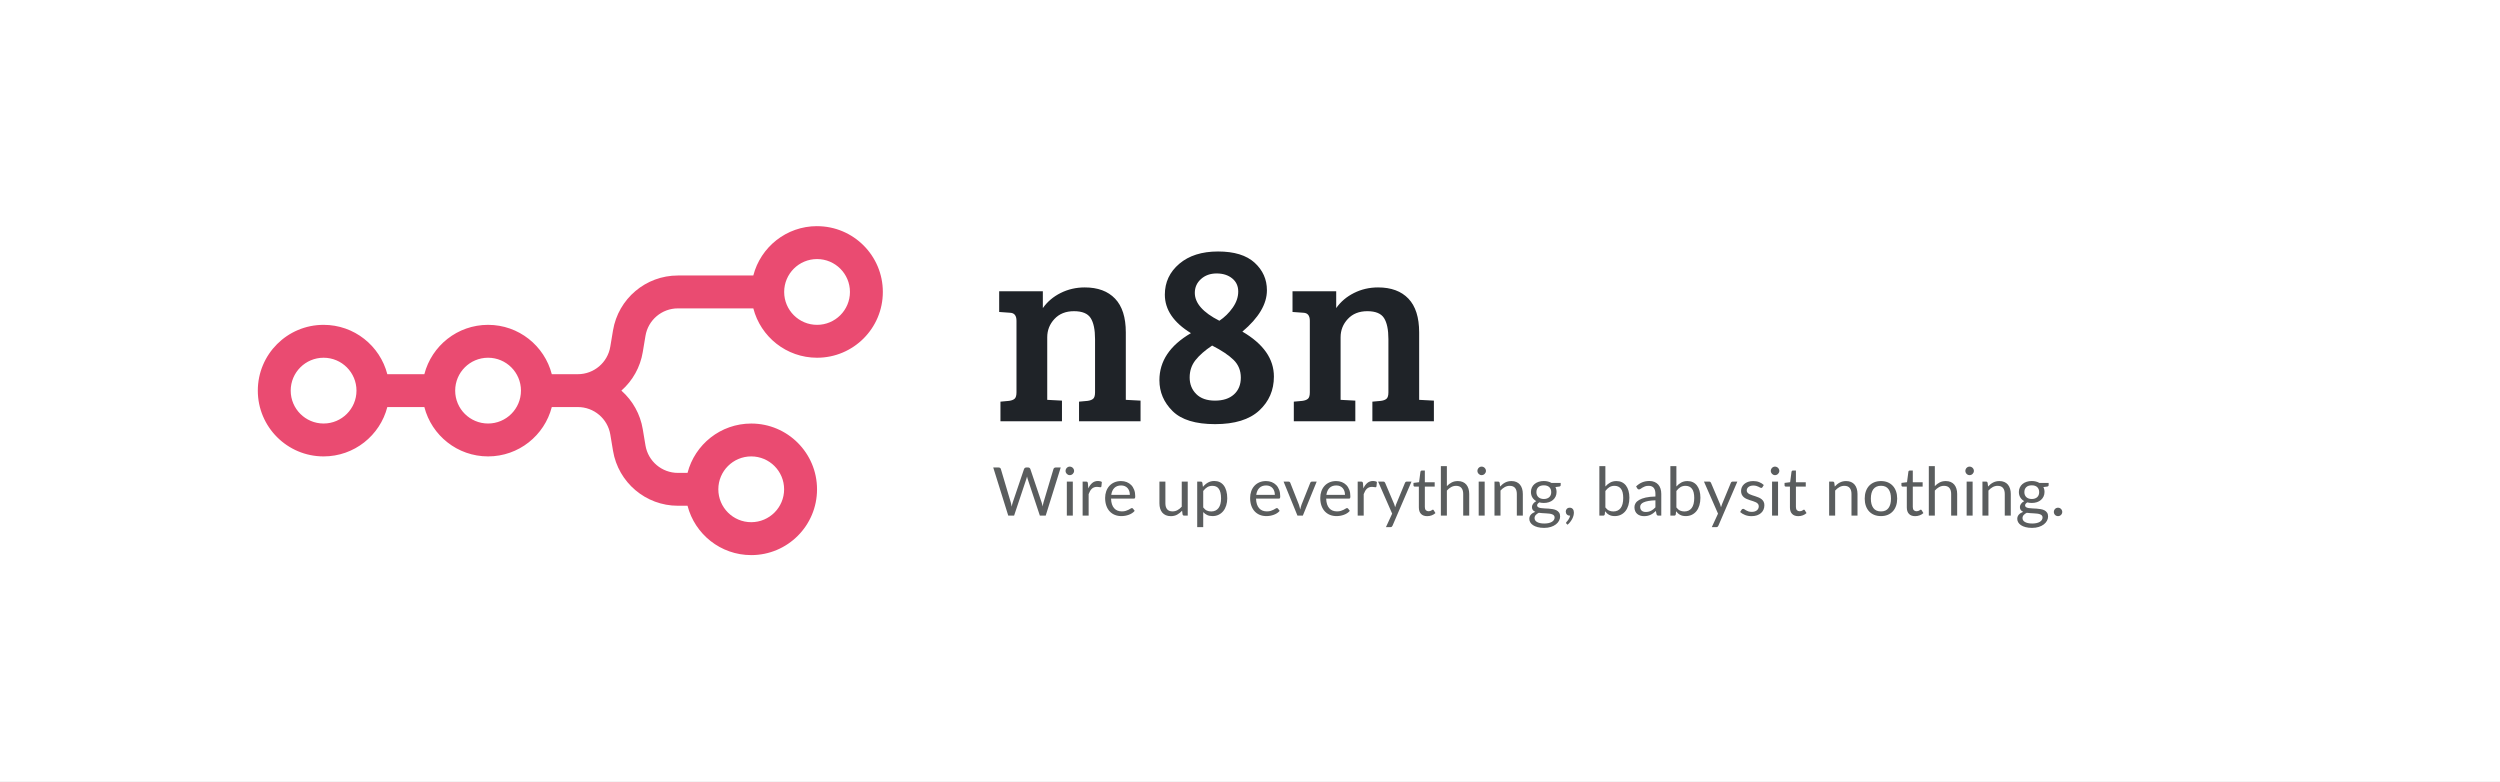
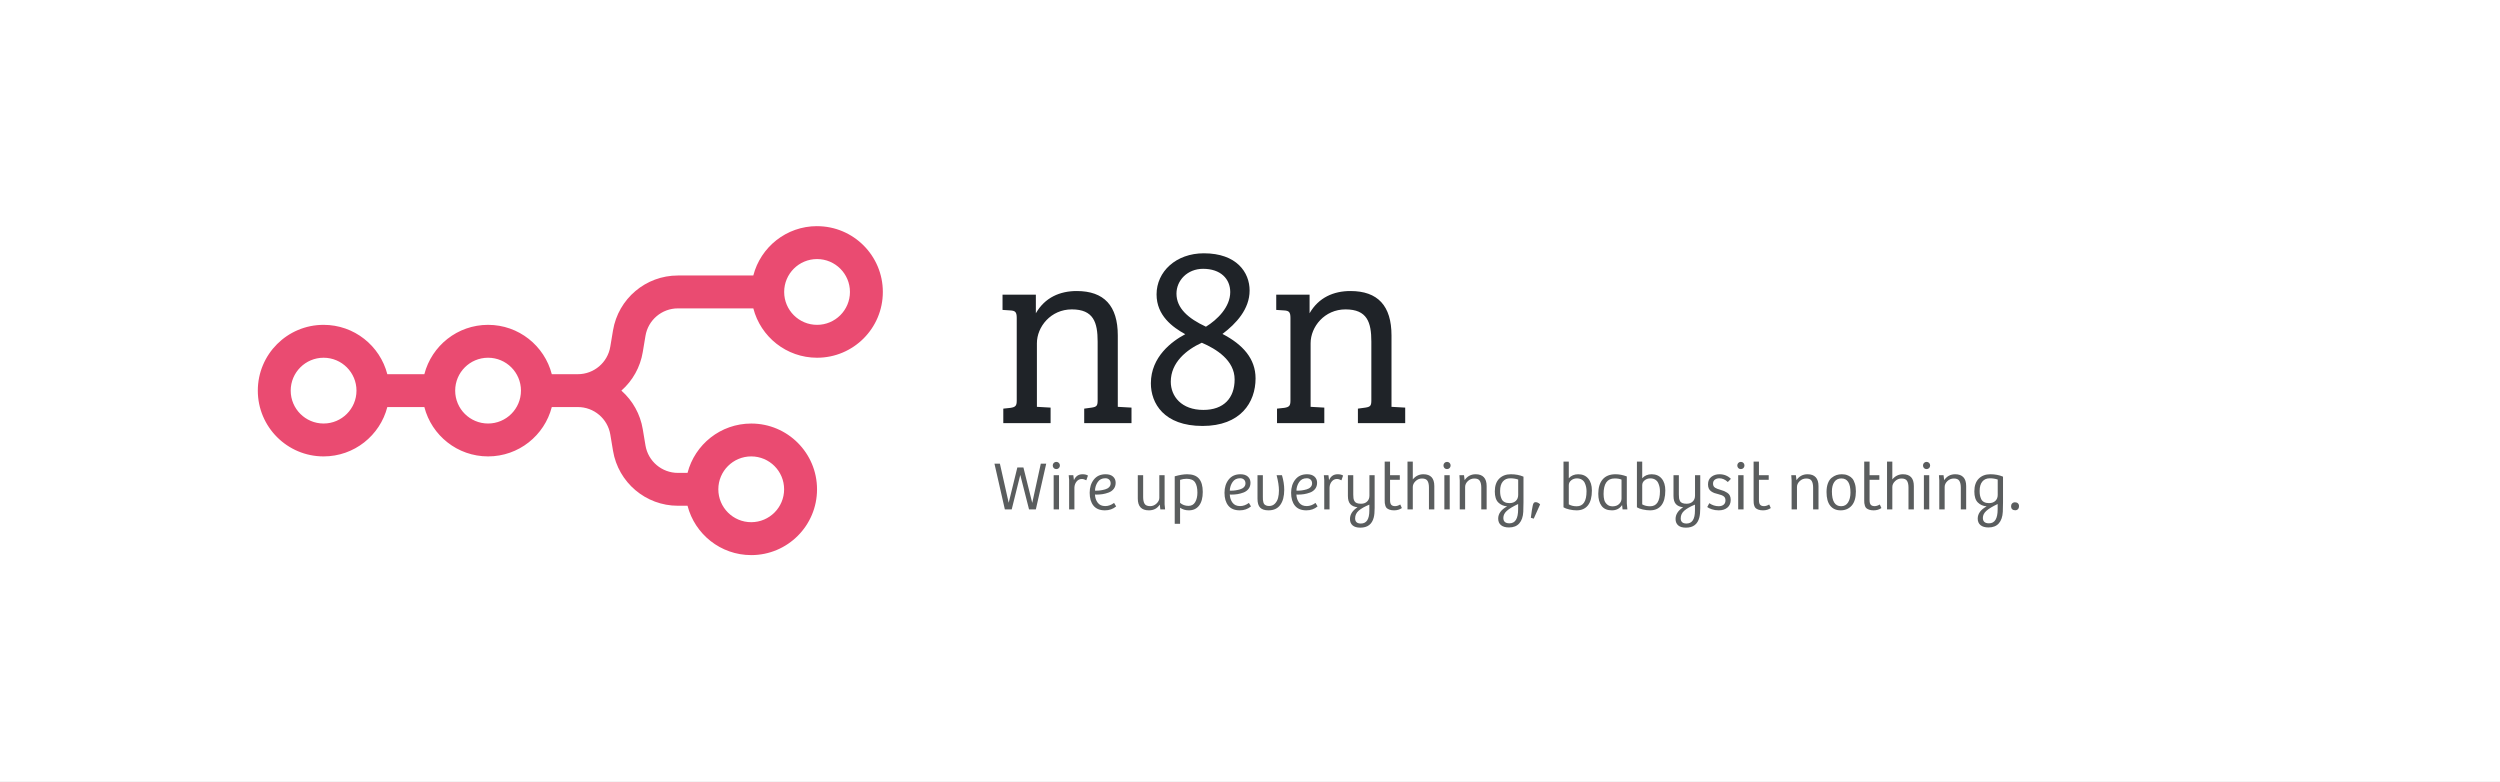
<svg xmlns="http://www.w3.org/2000/svg" viewBox="0 0 1600 500" width="1600" height="500" role="img" aria-label="n8n">
  <rect width="1600" height="500" fill="#ffffff" />
  <g transform="translate(165.00,50.00) scale(16.66667)">
    <path fill="#EA4B71" d="M21.474 5.684c-1.177 0-2.166.805-2.447 1.895h-2.896c-1.235 0-2.289.893-2.492 2.111l-.104.623a1.263 1.263 0 0 1-1.246 1.056H11.289c-.281-1.09-1.27-1.895-2.447-1.895s-2.166.805-2.447 1.895H4.973c-.281-1.09-1.27-1.895-2.447-1.895C1.131 9.474 0 10.605 0 12s1.131 2.526 2.526 2.526c1.177 0 2.166-.805 2.447-1.895h1.422c.28 1.09 1.27 1.895 2.447 1.895 1.177 0 2.166-.805 2.447-1.895h1.001a1.263 1.263 0 0 1 1.246 1.056l.104.623c.203 1.218 1.257 2.111 2.492 2.111h.369c.28 1.089 1.27 1.895 2.447 1.895 1.395 0 2.526-1.131 2.526-2.526s-1.131-2.526-2.526-2.526c-1.177 0-2.166.805-2.447 1.895h-.369a1.263 1.263 0 0 1-1.246-1.056l-.104-.623A2.52 2.52 0 0 0 13.961 12a2.52 2.52 0 0 0 .821-1.479l.104-.623a1.263 1.263 0 0 1 1.246-1.056h2.896c.281 1.09 1.27 1.895 2.447 1.895 1.395 0 2.526-1.131 2.526-2.526s-1.131-2.526-2.526-2.526m0 1.263a1.263 1.263 0 0 1 1.263 1.263 1.263 1.263 0 0 1-1.263 1.263 1.263 1.263 0 0 1-1.263-1.263 1.263 1.263 0 0 1 1.263-1.263M2.526 10.737A1.263 1.263 0 0 1 3.789 12a1.263 1.263 0 0 1-1.263 1.263A1.263 1.263 0 0 1 1.263 12a1.263 1.263 0 0 1 1.263-1.263m6.316 0A1.263 1.263 0 0 1 10.105 12a1.263 1.263 0 0 1-1.263 1.263A1.263 1.263 0 0 1 7.579 12a1.263 1.263 0 0 1 1.263-1.263m10.105 3.789a1.263 1.263 0 0 1 1.263 1.263 1.263 1.263 0 0 1-1.263 1.263 1.263 1.263 0 0 1-1.263-1.263 1.263 1.263 0 0 1 1.263-1.263" />
  </g>
-   <g transform="translate(635.00,269.63)">
-     <path d="M11.41-69.47L4.47-69.97L4.47-83.20L32.42-83.20L32.42-72.45Q36.72-78.57 43.83-82.13Q50.95-85.68 59.22-85.68Q71.79-85.68 78.65-78.49Q85.52-71.29 85.52-56.90L85.52-13.73L94.95-13.23L94.95 0L55.58 0L55.58-12.57L61.04-13.07Q63.52-13.40 64.68-14.47Q65.83-15.55 65.83-18.53L65.83-52.60Q65.83-61.70 63.02-66.08Q60.21-70.47 52.35-70.47Q44.50-70.47 39.86-65.50Q35.23-60.54 35.23-53.76L35.23-13.73L44.66-13.23L44.66 0L5.29 0L5.29-12.57L10.75-13.07Q13.23-13.40 14.39-14.47Q15.55-15.55 15.55-18.53L15.55-64.35Q15.55-69.31 11.41-69.47M107.02-26.30Q107.02-44.66 127.20-56.41Q110.50-66.66 110.50-81.05Q110.50-92.96 119.76-100.82Q129.02-108.68 144.57-108.68Q160.12-108.68 167.98-101.48Q175.83-94.29 175.83-83.86Q175.83-70.63 160.12-57.40Q180.30-45.65 180.30-28.62Q180.30-15.55 170.87-6.86Q161.44 1.82 142.67 1.82Q123.89 1.82 115.46-6.53Q107.02-14.89 107.02-26.30M142.59-13.23Q150.36-13.23 154.74-17.20Q159.13-21.17 159.13-27.95Q159.13-34.74 154.50-39.29Q149.86-43.83 140.77-48.47Q133.82-43.83 130.10-39.12Q126.38-34.41 126.38-28.04Q126.38-21.67 130.59-17.45Q134.81-13.23 142.59-13.23M157.47-83.04Q157.47-88.33 153.59-91.47Q149.70-94.62 143.66-94.62Q137.62-94.62 133.65-91.06Q129.68-87.50 129.68-82.21Q129.68-72.29 145.40-64.35Q150.36-67.65 153.92-72.70Q157.47-77.74 157.47-83.04M199.16-69.47L192.21-69.97L192.21-83.20L220.17-83.20L220.17-72.45Q224.47-78.57 231.58-82.13Q238.69-85.68 246.96-85.68Q259.53-85.68 266.40-78.49Q273.26-71.29 273.26-56.90L273.26-13.73L282.69-13.23L282.69 0L243.32 0L243.32-12.57L248.78-13.07Q251.26-13.40 252.42-14.47Q253.58-15.55 253.58-18.53L253.58-52.60Q253.58-61.70 250.77-66.08Q247.95-70.47 240.10-70.47Q232.24-70.47 227.61-65.50Q222.98-60.54 222.98-53.76L222.98-13.73L232.41-13.23L232.41 0L193.04 0L193.04-12.57L198.50-13.07Q200.98-13.40 202.14-14.47Q203.29-15.55 203.29-18.53L203.29-64.35Q203.29-69.31 199.16-69.47" fill="#1f2328" />
+   <g transform="translate(635.00,270.79)">
+     <path d="M27.95-82.21L6.62-82.21L6.62-72.45L11.58-72.12C14.72-71.95 15.71-71.13 15.71-67.32L15.71-14.39C15.71-11.08 14.89-10.26 11.74-9.76L7.11-9.26L7.11 0L37.38 0L37.38-9.92L28.62-10.42L28.62-51.11C28.62-61.70 37.55-72.78 50.95-72.78C64.84-72.78 67.49-64.51 67.49-52.11L67.49-14.56C67.49-11.08 66.83-10.42 63.68-9.92L58.89-9.26L58.89 0L89.16 0L89.16-9.92L80.39-10.42L80.39-56.08C80.39-75.10 71.62-84.53 54.09-84.53C43.34-84.53 33.74-80.39 27.95-70.30M101.56-25.47C101.56-12.74 109.83 1.82 134.65 1.82C158.96 1.82 168.56-13.23 168.56-28.62C168.56-41.19 160.45-50.29 147.38-57.07C156.15-63.68 164.75-72.95 164.75-84.86C164.75-96.44 156.48-108.68 135.47-108.68C117.61-108.68 105.20-96.93 105.20-82.38C105.20-68.81 115.46-61.37 123.56-56.90C115.13-52.44 101.56-42.51 101.56-25.47M155.16-27.95C155.16-16.05 148.21-8.44 135.14-8.44C121.08-8.44 114.30-17.20 114.30-26.47C114.30-38.87 124.39-46.98 134.15-51.44C143.41-47.47 155.16-40.20 155.16-27.95M134.98-98.75C146.23-98.75 152.35-92.30 152.35-83.86C152.35-74.27 144.08-66.17 136.80-61.70C125.38-66.99 117.94-73.61 117.94-82.87C117.94-91.31 124.89-98.75 134.98-98.75M203.13-82.21L181.79-82.21L181.79-72.45L186.75-72.12C189.89-71.95 190.89-71.13 190.89-67.32L190.89-14.39C190.89-11.08 190.06-10.26 186.92-9.76L182.29-9.26L182.29 0L212.56 0L212.56-9.92L203.79-10.42L203.79-51.11C203.79-61.70 212.72-72.78 226.12-72.78C240.02-72.78 242.66-64.51 242.66-52.11L242.66-14.56C242.66-11.08 242-10.42 238.86-9.92L234.06-9.26L234.06 0L264.33 0L264.33-9.92L255.56-10.42L255.56-56.08C255.56-75.10 246.80-84.53 229.26-84.53C218.51-84.53 208.92-80.39 203.13-70.30" fill="#1f2328" />
  </g>
-   <g transform="translate(635.00,330)">
-     <path d="M40.61-30.81L43.86-30.81L34.25 0L30.51 0L22.70-23.50Q22.60-23.84 22.50-24.23Q22.40-24.62 22.30-25.05Q22.19-24.62 22.08-24.23Q21.97-23.84 21.87-23.50L14.02 0L10.28 0L0.67-30.81L4.13-30.81Q4.69-30.81 5.06-30.53Q5.44-30.25 5.55-29.82L11.91-8.41Q12.06-7.83 12.20-7.16Q12.34-6.49 12.47-5.74Q12.62-6.49 12.78-7.17Q12.94-7.85 13.14-8.41L20.38-29.82Q20.51-30.19 20.89-30.50Q21.26-30.81 21.80-30.81L23.01-30.81Q23.56-30.81 23.91-30.53Q24.25-30.25 24.42-29.82L31.65-8.41Q31.84-7.85 32-7.20Q32.16-6.56 32.31-5.85Q32.42-6.56 32.55-7.20Q32.68-7.85 32.83-8.41L39.22-29.82Q39.32-30.21 39.70-30.51Q40.08-30.81 40.61-30.81M47.77-21.78L51.60-21.78L51.60 0L47.77 0L47.77-21.78M52.42-28.62Q52.42-28.06 52.19-27.57Q51.97-27.09 51.59-26.71Q51.21-26.34 50.71-26.12Q50.20-25.91 49.64-25.91Q49.08-25.91 48.60-26.12Q48.12-26.34 47.75-26.71Q47.39-27.09 47.17-27.57Q46.96-28.06 46.96-28.62Q46.96-29.18 47.17-29.68Q47.39-30.19 47.75-30.56Q48.12-30.94 48.60-31.15Q49.08-31.37 49.64-31.37Q50.20-31.37 50.71-31.15Q51.21-30.94 51.59-30.56Q51.97-30.19 52.19-29.68Q52.42-29.18 52.42-28.62M61.25-20.73L61.51-17.42Q62.54-19.65 64.05-20.91Q65.55-22.17 67.73-22.17Q68.41-22.17 69.05-22.02Q69.68-21.87 70.18-21.54L69.90-18.68Q69.77-18.15 69.25-18.15Q68.95-18.15 68.37-18.28Q67.79-18.40 67.06-18.40Q66.03-18.40 65.22-18.10Q64.41-17.80 63.78-17.21Q63.15-16.62 62.64-15.75Q62.14-14.88 61.73-13.76L61.73 0L57.88 0L57.88-21.78L60.07-21.78Q60.69-21.78 60.93-21.54Q61.17-21.31 61.25-20.73M76.20-13.27L88.11-13.27Q88.11-14.60 87.73-15.71Q87.35-16.81 86.63-17.62Q85.91-18.43 84.88-18.87Q83.85-19.31 82.54-19.31Q79.79-19.31 78.18-17.71Q76.58-16.10 76.20-13.27M90.13-4.45L91.20-3.05Q90.49-2.19 89.50-1.56Q88.52-0.92 87.39-0.52Q86.26-0.11 85.05 0.10Q83.85 0.30 82.67 0.30Q80.41 0.30 78.51-0.46Q76.60-1.23 75.22-2.70Q73.83-4.17 73.06-6.34Q72.28-8.51 72.28-11.33Q72.28-13.61 72.98-15.59Q73.68-17.57 74.99-19.02Q76.30-20.47 78.20-21.30Q80.09-22.12 82.45-22.12Q84.41-22.12 86.08-21.47Q87.74-20.81 88.96-19.58Q90.17-18.34 90.86-16.52Q91.55-14.71 91.55-12.38Q91.55-11.48 91.35-11.18Q91.16-10.88 90.62-10.88L76.07-10.88Q76.13-8.82 76.64-7.29Q77.14-5.76 78.05-4.74Q78.95-3.72 80.20-3.21Q81.44-2.71 82.99-2.71Q84.43-2.71 85.47-3.04Q86.52-3.38 87.27-3.76Q88.02-4.15 88.53-4.48Q89.03-4.82 89.40-4.82Q89.87-4.82 90.13-4.45M121.32-21.78L125.15-21.78L125.15 0L122.87 0Q122.06 0 121.84-0.80L121.54-3.14Q120.12-1.57 118.36-0.61Q116.59 0.34 114.32 0.34Q112.53 0.34 111.17-0.25Q109.80-0.84 108.88-1.91Q107.95-2.99 107.49-4.52Q107.03-6.04 107.03-7.89L107.03-21.78L110.85-21.78L110.85-7.89Q110.85-5.42 111.98-4.06Q113.11-2.71 115.43-2.71Q117.13-2.71 118.60-3.52Q120.08-4.32 121.32-5.74L121.32-21.78M135.06-15.78L135.06-5.25Q136.12-3.83 137.36-3.25Q138.61-2.67 140.16-2.67Q143.21-2.67 144.85-4.84Q146.48-7.01 146.48-11.03Q146.48-13.16 146.10-14.68Q145.73-16.21 145.02-17.19Q144.31-18.17 143.28-18.62Q142.24-19.07 140.93-19.07Q139.06-19.07 137.65-18.21Q136.25-17.35 135.06-15.78M134.53-20.98L134.87-18.40Q136.25-20.10 138.05-21.13Q139.86-22.17 142.18-22.17Q144.07-22.17 145.60-21.45Q147.12-20.73 148.20-19.32Q149.27-17.91 149.86-15.82Q150.44-13.74 150.44-11.03Q150.44-8.62 149.79-6.55Q149.15-4.47 147.93-2.96Q146.72-1.44 144.96-0.57Q143.21 0.30 141.02 0.30Q139.02 0.30 137.59-0.38Q136.16-1.05 135.06-2.26L135.06 7.37L131.21 7.37L131.21-21.78L133.52-21.78Q134.33-21.78 134.53-20.98M168.99-13.27L180.90-13.27Q180.90-14.60 180.52-15.71Q180.15-16.81 179.43-17.62Q178.71-18.43 177.68-18.87Q176.64-19.31 175.33-19.31Q172.58-19.31 170.98-17.71Q169.38-16.10 168.99-13.27M182.92-4.45L184-3.05Q183.29-2.19 182.30-1.56Q181.31-0.92 180.18-0.52Q179.05-0.11 177.85 0.10Q176.64 0.30 175.46 0.30Q173.20 0.30 171.30-0.46Q169.40-1.23 168.01-2.70Q166.63-4.17 165.85-6.34Q165.08-8.51 165.08-11.33Q165.08-13.61 165.78-15.59Q166.47-17.57 167.79-19.02Q169.10-20.47 170.99-21.30Q172.88-22.12 175.25-22.12Q177.20-22.12 178.87-21.47Q180.54-20.81 181.75-19.58Q182.97-18.34 183.65-16.52Q184.34-14.71 184.34-12.38Q184.34-11.48 184.15-11.18Q183.95-10.88 183.42-10.88L168.86-10.88Q168.93-8.82 169.43-7.29Q169.94-5.76 170.84-4.74Q171.74-3.72 172.99-3.21Q174.24-2.71 175.78-2.71Q177.22-2.71 178.27-3.04Q179.31-3.38 180.06-3.76Q180.82-4.15 181.32-4.48Q181.83-4.82 182.19-4.82Q182.66-4.82 182.92-4.45M204.70-21.78L207.69-21.78L198.81 0L195.37 0L186.49-21.78L189.61-21.78Q190.08-21.78 190.38-21.54Q190.68-21.31 190.79-20.98L196.32-6.97Q196.57-6.17 196.77-5.42Q196.96-4.67 197.13-3.91Q197.31-4.67 197.50-5.42Q197.69-6.17 197.97-6.97L203.56-20.98Q203.69-21.33 203.99-21.55Q204.29-21.78 204.70-21.78M213.88-13.27L225.79-13.27Q225.79-14.60 225.42-15.71Q225.04-16.81 224.32-17.62Q223.60-18.43 222.57-18.87Q221.54-19.31 220.22-19.31Q217.47-19.31 215.87-17.71Q214.27-16.10 213.88-13.27M227.81-4.45L228.89-3.05Q228.18-2.19 227.19-1.56Q226.20-0.92 225.07-0.52Q223.94-0.11 222.74 0.10Q221.54 0.30 220.35 0.30Q218.10 0.30 216.19-0.46Q214.29-1.23 212.90-2.70Q211.52-4.17 210.74-6.34Q209.97-8.51 209.97-11.33Q209.97-13.61 210.67-15.59Q211.37-17.57 212.68-19.02Q213.99-20.47 215.88-21.30Q217.77-22.12 220.14-22.12Q222.10-22.12 223.76-21.47Q225.43-20.81 226.64-19.58Q227.86-18.34 228.55-16.52Q229.23-14.71 229.23-12.38Q229.23-11.48 229.04-11.18Q228.85-10.88 228.31-10.88L213.75-10.88Q213.82-8.82 214.32-7.29Q214.83-5.76 215.73-4.74Q216.63-3.72 217.88-3.21Q219.13-2.71 220.68-2.71Q222.12-2.71 223.16-3.04Q224.20-3.38 224.95-3.76Q225.71-4.15 226.21-4.48Q226.72-4.82 227.08-4.82Q227.56-4.82 227.81-4.45M237.30-20.73L237.55-17.42Q238.59-19.65 240.09-20.91Q241.60-22.17 243.77-22.17Q244.46-22.17 245.09-22.02Q245.72-21.87 246.22-21.54L245.94-18.68Q245.81-18.15 245.29-18.15Q244.99-18.15 244.41-18.28Q243.83-18.40 243.10-18.40Q242.07-18.40 241.26-18.10Q240.46-17.80 239.82-17.21Q239.19-16.62 238.68-15.75Q238.18-14.88 237.77-13.76L237.77 0L233.92 0L233.92-21.78L236.11-21.78Q236.74-21.78 236.97-21.54Q237.21-21.31 237.30-20.73M265.33-21.78L268.36-21.78L256.22 6.43Q256.02 6.86 255.73 7.12Q255.44 7.37 254.84 7.37L252 7.37L255.98-1.27L246.99-21.78L250.30-21.78Q250.80-21.78 251.09-21.53Q251.38-21.29 251.49-20.98L257.31-7.27Q257.66-6.36 257.89-5.37Q258.19-6.39 258.54-7.29L264.19-20.98Q264.32-21.33 264.63-21.55Q264.94-21.78 265.33-21.78M278.43 0.34Q275.85 0.34 274.46-1.10Q273.07-2.54 273.07-5.25L273.07-18.58L270.45-18.58Q270.10-18.58 269.87-18.78Q269.63-18.98 269.63-19.41L269.63-20.94L273.20-21.39L274.08-28.12Q274.15-28.44 274.37-28.65Q274.60-28.85 274.96-28.85L276.90-28.85L276.90-21.35L283.20-21.35L283.20-18.58L276.90-18.58L276.90-5.50Q276.90-4.13 277.57-3.46Q278.23-2.80 279.29-2.80Q279.89-2.80 280.33-2.96Q280.77-3.12 281.09-3.31Q281.41-3.50 281.64-3.67Q281.87-3.83 282.04-3.83Q282.34-3.83 282.57-3.46L283.69-1.63Q282.70-0.71 281.31-0.18Q279.91 0.34 278.43 0.34M291-31.67L291-18.88Q292.40-20.36 294.10-21.24Q295.80-22.12 298.01-22.12Q299.80-22.12 301.16-21.53Q302.53-20.94 303.44-19.86Q304.35-18.77 304.83-17.24Q305.30-15.72 305.30-13.87L305.30 0L301.45 0L301.45-13.87Q301.45-16.34 300.32-17.71Q299.19-19.07 296.89-19.07Q295.20-19.07 293.72-18.25Q292.25-17.44 291-16.04L291 0L287.15 0L287.15-31.67L291-31.67M311.36-21.78L315.19-21.78L315.19 0L311.36 0L311.36-21.78M316.01-28.62Q316.01-28.06 315.78-27.57Q315.56-27.09 315.18-26.71Q314.80-26.34 314.30-26.12Q313.79-25.91 313.23-25.91Q312.67-25.91 312.19-26.12Q311.71-26.34 311.34-26.71Q310.98-27.09 310.76-27.57Q310.55-28.06 310.55-28.62Q310.55-29.18 310.76-29.68Q310.98-30.19 311.34-30.56Q311.71-30.94 312.19-31.15Q312.67-31.37 313.23-31.37Q313.79-31.37 314.30-31.15Q314.80-30.94 315.18-30.56Q315.56-30.19 315.78-29.68Q316.01-29.18 316.01-28.62M324.78-20.98L325.08-18.62Q325.79-19.41 326.59-20.06Q327.38-20.70 328.27-21.17Q329.17-21.63 330.16-21.88Q331.16-22.12 332.33-22.12Q334.11-22.12 335.48-21.53Q336.84-20.94 337.75-19.86Q338.67-18.77 339.14-17.24Q339.61-15.72 339.61-13.87L339.61 0L335.77 0L335.77-13.87Q335.77-16.34 334.64-17.71Q333.51-19.07 331.21-19.07Q329.51-19.07 328.04-18.25Q326.56-17.44 325.32-16.04L325.32 0L321.47 0L321.47-21.78L323.77-21.78Q324.59-21.78 324.78-20.98M353.05-10.64Q354.21-10.64 355.09-10.97Q355.98-11.29 356.58-11.87Q357.18-12.45 357.48-13.25Q357.78-14.06 357.78-15.03Q357.78-17.03 356.57-18.21Q355.35-19.39 353.05-19.39Q350.73-19.39 349.51-18.21Q348.30-17.03 348.30-15.03Q348.30-14.06 348.61-13.25Q348.92-12.45 349.53-11.87Q350.13-11.29 351.01-10.97Q351.89-10.64 353.05-10.64M359.95 1.18Q359.95 0.39 359.50-0.11Q359.05-0.60 358.29-0.88Q357.52-1.16 356.51-1.28Q355.50-1.40 354.37-1.46Q353.25-1.53 352.08-1.59Q350.92-1.66 349.85-1.81Q348.64-1.25 347.88-0.40Q347.12 0.45 347.12 1.59Q347.12 2.32 347.49 2.96Q347.87 3.59 348.64 4.05Q349.42 4.52 350.59 4.78Q351.76 5.05 353.35 5.05Q354.90 5.05 356.13 4.77Q357.35 4.49 358.20 3.98Q359.05 3.46 359.50 2.75Q359.95 2.04 359.95 1.18M357.93-20.92L363.84-20.92L363.84-19.50Q363.84-18.79 362.94-18.60L360.47-18.28Q361.20-16.86 361.20-15.14Q361.20-13.55 360.59-12.24Q359.97-10.94 358.90-10.02Q357.82-9.09 356.32-8.60Q354.81-8.11 353.05-8.11Q351.53-8.11 350.17-8.47Q349.48-8.04 349.12-7.56Q348.75-7.07 348.75-6.58Q348.75-5.81 349.39-5.41Q350.02-5.01 351.05-4.84Q352.08-4.67 353.41-4.62Q354.73-4.58 356.12-4.48Q357.50-4.39 358.82-4.15Q360.15-3.91 361.18-3.38Q362.21-2.84 362.84-1.89Q363.48-0.95 363.48 0.56Q363.48 1.96 362.78 3.27Q362.08 4.58 360.77 5.60Q359.46 6.62 357.56 7.23Q355.65 7.85 353.27 7.85Q350.88 7.85 349.10 7.37Q347.31 6.90 346.13 6.11Q344.95 5.31 344.35 4.27Q343.76 3.23 343.76 2.09Q343.76 0.47 344.77-0.64Q345.78-1.76 347.55-2.43Q346.58-2.86 346.01-3.58Q345.44-4.30 345.44-5.53Q345.44-6 345.61-6.50Q345.78-7.01 346.14-7.51Q346.49-8.02 347.01-8.47Q347.53-8.92 348.21-9.27Q346.60-10.17 345.70-11.66Q344.80-13.16 344.80-15.14Q344.80-16.73 345.41-18.03Q346.02-19.33 347.12-20.24Q348.21-21.16 349.73-21.65Q351.25-22.15 353.05-22.15Q354.47-22.15 355.70-21.83Q356.92-21.52 357.93-20.92M368.23 5.83L367.59 5.20Q367.41 5.05 367.35 4.92Q367.28 4.79 367.28 4.60Q367.28 4.45 367.38 4.30Q367.48 4.15 367.61 4.02Q367.82 3.78 368.16 3.40Q368.49 3.01 368.83 2.48Q369.18 1.96 369.47 1.32Q369.76 0.69 369.89-0.02Q369.82 0 369.75 0Q369.67 0 369.61 0Q368.49 0 367.79-0.74Q367.09-1.48 367.09-2.64Q367.09-3.66 367.79-4.36Q368.49-5.07 369.65-5.07Q370.29-5.07 370.79-4.84Q371.28-4.60 371.62-4.18Q371.95-3.76 372.12-3.21Q372.29-2.67 372.29-2.02Q372.29-1.05 372.03-0.01Q371.76 1.03 371.23 2.05Q370.70 3.07 369.95 4.04Q369.20 5.01 368.23 5.83M392.44-15.78L392.44-5.25Q393.49-3.83 394.75-3.25Q396.01-2.67 397.51-2.67Q400.59-2.67 402.22-4.84Q403.86-7.01 403.86-11.31Q403.86-15.31 402.40-17.19Q400.95-19.07 398.27-19.07Q396.40-19.07 395.01-18.21Q393.62-17.35 392.44-15.78M392.44-31.67L392.44-18.64Q393.82-20.23 395.55-21.18Q397.28-22.12 399.53-22.12Q401.45-22.12 402.99-21.39Q404.52-20.66 405.60-19.27Q406.67-17.89 407.24-15.91Q407.81-13.93 407.81-11.46Q407.81-8.82 407.17-6.64Q406.52-4.47 405.31-2.93Q404.09-1.40 402.35-0.55Q400.61 0.30 398.44 0.30Q396.29 0.30 394.82-0.51Q393.34-1.31 392.25-2.80L392.05-0.82Q391.88 0 391.06 0L388.59 0L388.59-31.67L392.44-31.67M424.47-5.29L424.47-9.80Q421.83-9.72 419.97-9.38Q418.11-9.05 416.94-8.51Q415.77-7.98 415.24-7.25Q414.71-6.51 414.71-5.61Q414.71-4.75 414.99-4.13Q415.27-3.50 415.76-3.11Q416.24-2.71 416.90-2.53Q417.55-2.34 418.30-2.34Q419.31-2.34 420.15-2.55Q420.99-2.75 421.73-3.14Q422.48-3.53 423.15-4.06Q423.83-4.60 424.47-5.29M412.80-17.48L412.11-18.71Q413.92-20.45 416-21.31Q418.09-22.17 420.63-22.17Q422.45-22.17 423.87-21.56Q425.29-20.96 426.26-19.89Q427.23-18.81 427.72-17.29Q428.22-15.76 428.22-13.93L428.22 0L426.52 0Q425.96 0 425.66-0.18Q425.36-0.37 425.18-0.90L424.75-2.97Q423.89-2.17 423.08-1.56Q422.26-0.95 421.36-0.53Q420.45-0.11 419.43 0.12Q418.41 0.34 417.16 0.34Q415.90 0.34 414.78-0.01Q413.66-0.37 412.83-1.08Q412-1.78 411.52-2.87Q411.04-3.96 411.04-5.44Q411.04-6.73 411.75-7.92Q412.46-9.12 414.05-10.04Q415.64-10.97 418.20-11.56Q420.76-12.15 424.47-12.23L424.47-13.93Q424.47-16.47 423.38-17.77Q422.28-19.07 420.17-19.07Q418.76-19.07 417.80-18.72Q416.84-18.36 416.14-17.92Q415.44-17.48 414.94-17.12Q414.43-16.77 413.94-16.77Q413.55-16.77 413.27-16.97Q412.99-17.18 412.80-17.48M437.89-15.78L437.89-5.25Q438.94-3.83 440.20-3.25Q441.46-2.67 442.96-2.67Q446.04-2.67 447.67-4.84Q449.31-7.01 449.31-11.31Q449.31-15.31 447.86-17.19Q446.40-19.07 443.72-19.07Q441.85-19.07 440.46-18.21Q439.07-17.35 437.89-15.78M437.89-31.67L437.89-18.64Q439.27-20.23 441-21.18Q442.73-22.12 444.99-22.12Q446.90-22.12 448.44-21.39Q449.97-20.66 451.05-19.27Q452.12-17.89 452.69-15.91Q453.26-13.93 453.26-11.46Q453.26-8.82 452.62-6.64Q451.97-4.47 450.76-2.93Q449.54-1.40 447.80-0.55Q446.06 0.30 443.89 0.30Q441.74 0.30 440.27-0.51Q438.79-1.31 437.70-2.80L437.50-0.82Q437.33 0 436.51 0L434.04 0L434.04-31.67L437.89-31.67M473.88-21.78L476.91-21.78L464.77 6.43Q464.57 6.86 464.28 7.12Q463.99 7.37 463.39 7.37L460.55 7.37L464.53-1.27L455.54-21.78L458.85-21.78Q459.35-21.78 459.64-21.53Q459.93-21.29 460.04-20.98L465.86-7.27Q466.21-6.36 466.44-5.37Q466.74-6.39 467.09-7.29L472.74-20.98Q472.87-21.33 473.18-21.55Q473.49-21.78 473.88-21.78M493.83-19.59L492.97-18.19Q492.72-17.72 492.18-17.72Q491.86-17.72 491.45-17.95Q491.04-18.19 490.45-18.48Q489.86-18.77 489.04-19.02Q488.22-19.26 487.10-19.26Q486.14-19.26 485.36-19.02Q484.59-18.77 484.04-18.34Q483.49-17.91 483.20-17.34Q482.91-16.77 482.91-16.10Q482.91-15.27 483.40-14.71Q483.88-14.15 484.67-13.74Q485.47-13.33 486.48-13.02Q487.49-12.71 488.56-12.35Q489.62-12 490.63-11.57Q491.64-11.14 492.44-10.49Q493.23-9.85 493.72-8.91Q494.20-7.98 494.20-6.67Q494.20-5.16 493.66-3.88Q493.12-2.60 492.07-1.67Q491.02-0.73 489.49-0.19Q487.96 0.34 485.96 0.34Q483.69 0.34 481.84-0.40Q479.99-1.14 478.70-2.30L479.60-3.76Q479.77-4.04 480.01-4.19Q480.25-4.34 480.61-4.34Q481-4.34 481.43-4.04Q481.86-3.74 482.47-3.38Q483.08-3.01 483.97-2.71Q484.85-2.41 486.16-2.41Q487.28-2.41 488.11-2.70Q488.95-2.99 489.51-3.48Q490.07-3.98 490.34-4.62Q490.61-5.27 490.61-6Q490.61-6.90 490.12-7.49Q489.64-8.08 488.85-8.50Q488.05-8.92 487.03-9.23Q486.01-9.55 484.94-9.89Q483.88-10.23 482.86-10.67Q481.84-11.12 481.04-11.78Q480.25-12.45 479.76-13.43Q479.28-14.41 479.28-15.80Q479.28-17.05 479.79-18.20Q480.31-19.35 481.30-20.22Q482.29-21.09 483.73-21.61Q485.17-22.12 487.02-22.12Q489.17-22.12 490.88-21.45Q492.59-20.77 493.83-19.59M499.12-21.78L502.95-21.78L502.95 0L499.12 0L499.12-21.78M503.77-28.62Q503.77-28.06 503.54-27.57Q503.32-27.09 502.94-26.71Q502.56-26.34 502.06-26.12Q501.55-25.91 500.99-25.91Q500.43-25.91 499.95-26.12Q499.47-26.34 499.10-26.71Q498.74-27.09 498.52-27.57Q498.31-28.06 498.31-28.62Q498.31-29.18 498.52-29.68Q498.74-30.19 499.10-30.56Q499.47-30.94 499.95-31.15Q500.43-31.37 500.99-31.37Q501.55-31.37 502.06-31.15Q502.56-30.94 502.94-30.56Q503.32-30.19 503.54-29.68Q503.77-29.18 503.77-28.62M515.91 0.34Q513.33 0.34 511.95-1.10Q510.56-2.54 510.56-5.25L510.56-18.58L507.94-18.58Q507.59-18.58 507.36-18.78Q507.12-18.98 507.12-19.41L507.12-20.94L510.69-21.39L511.57-28.12Q511.64-28.44 511.86-28.65Q512.09-28.85 512.45-28.85L514.39-28.85L514.39-21.35L520.69-21.35L520.69-18.58L514.39-18.58L514.39-5.50Q514.39-4.13 515.05-3.46Q515.72-2.80 516.77-2.80Q517.38-2.80 517.82-2.96Q518.26-3.12 518.58-3.31Q518.90-3.50 519.13-3.67Q519.35-3.83 519.53-3.83Q519.83-3.83 520.06-3.46L521.18-1.63Q520.19-0.71 518.80-0.18Q517.40 0.34 515.91 0.34M538.96-20.98L539.26-18.62Q539.97-19.41 540.77-20.06Q541.56-20.70 542.46-21.17Q543.35-21.63 544.35-21.88Q545.35-22.12 546.51-22.12Q548.29-22.12 549.66-21.53Q551.02-20.94 551.94-19.86Q552.85-18.77 553.32-17.24Q553.80-15.72 553.80-13.87L553.80 0L549.95 0L549.95-13.87Q549.95-16.34 548.82-17.71Q547.69-19.07 545.39-19.07Q543.69-19.07 542.22-18.25Q540.75-17.44 539.50-16.04L539.50 0L535.65 0L535.65-21.78L537.95-21.78Q538.77-21.78 538.96-20.98M568.83-22.12Q571.21-22.12 573.13-21.33Q575.04-20.53 576.39-19.07Q577.75-17.61 578.47-15.53Q579.19-13.46 579.19-10.90Q579.19-8.32 578.47-6.26Q577.75-4.19 576.39-2.73Q575.04-1.27 573.13-0.48Q571.21 0.30 568.83 0.30Q566.42 0.30 564.49-0.48Q562.57-1.27 561.21-2.73Q559.86-4.19 559.14-6.26Q558.42-8.32 558.42-10.90Q558.42-13.46 559.14-15.53Q559.86-17.61 561.21-19.07Q562.57-20.53 564.49-21.33Q566.42-22.12 568.83-22.12M568.83-2.69Q572.05-2.69 573.64-4.85Q575.23-7.01 575.23-10.88Q575.23-14.77 573.64-16.94Q572.05-19.11 568.83-19.11Q567.19-19.11 565.98-18.55Q564.76-18 563.96-16.94Q563.15-15.89 562.75-14.35Q562.35-12.81 562.35-10.88Q562.35-7.01 563.96-4.85Q565.56-2.69 568.83-2.69M590.71 0.34Q588.13 0.34 586.75-1.10Q585.36-2.54 585.36-5.25L585.36-18.58L582.74-18.58Q582.39-18.58 582.16-18.78Q581.92-18.98 581.92-19.41L581.92-20.94L585.49-21.39L586.37-28.12Q586.43-28.44 586.66-28.65Q586.89-28.85 587.25-28.85L589.19-28.85L589.19-21.35L595.49-21.35L595.49-18.58L589.19-18.58L589.19-5.50Q589.19-4.13 589.85-3.46Q590.52-2.80 591.57-2.80Q592.17-2.80 592.62-2.96Q593.06-3.12 593.38-3.31Q593.70-3.50 593.93-3.67Q594.15-3.83 594.32-3.83Q594.63-3.83 594.86-3.46L595.98-1.63Q594.99-0.71 593.59-0.18Q592.20 0.34 590.71 0.34M603.29-31.67L603.29-18.88Q604.69-20.36 606.39-21.24Q608.08-22.12 610.30-22.12Q612.08-22.12 613.45-21.53Q614.81-20.94 615.73-19.86Q616.64-18.77 617.11-17.24Q617.59-15.72 617.59-13.87L617.59 0L613.74 0L613.74-13.87Q613.74-16.34 612.61-17.71Q611.48-19.07 609.18-19.07Q607.48-19.07 606.01-18.25Q604.54-17.44 603.29-16.04L603.29 0L599.44 0L599.44-31.67L603.29-31.67M623.65-21.78L627.48-21.78L627.48 0L623.65 0L623.65-21.78M628.29-28.62Q628.29-28.06 628.07-27.57Q627.84-27.09 627.47-26.71Q627.09-26.34 626.59-26.12Q626.08-25.91 625.52-25.91Q624.96-25.91 624.48-26.12Q623.99-26.34 623.63-26.71Q623.26-27.09 623.05-27.57Q622.83-28.06 622.83-28.62Q622.83-29.18 623.05-29.68Q623.26-30.19 623.63-30.56Q623.99-30.94 624.48-31.15Q624.96-31.37 625.52-31.37Q626.08-31.37 626.59-31.15Q627.09-30.94 627.47-30.56Q627.84-30.19 628.07-29.68Q628.29-29.18 628.29-28.62M637.07-20.98L637.37-18.62Q638.08-19.41 638.87-20.06Q639.67-20.70 640.56-21.17Q641.45-21.63 642.45-21.88Q643.45-22.12 644.61-22.12Q646.40-22.12 647.76-21.53Q649.13-20.94 650.04-19.86Q650.96-18.77 651.43-17.24Q651.90-15.72 651.90-13.87L651.90 0L648.05 0L648.05-13.87Q648.05-16.34 646.92-17.71Q645.80-19.07 643.50-19.07Q641.80-19.07 640.32-18.25Q638.85-17.44 637.60-16.04L637.60 0L633.76 0L633.76-21.78L636.06-21.78Q636.87-21.78 637.07-20.98M665.34-10.64Q666.50-10.64 667.38-10.97Q668.26-11.29 668.87-11.87Q669.47-12.45 669.77-13.25Q670.07-14.06 670.07-15.03Q670.07-17.03 668.85-18.21Q667.64-19.39 665.34-19.39Q663.02-19.39 661.80-18.21Q660.59-17.03 660.59-15.03Q660.59-14.06 660.90-13.25Q661.21-12.45 661.81-11.87Q662.42-11.29 663.30-10.97Q664.18-10.64 665.34-10.64M672.24 1.18Q672.24 0.39 671.79-0.11Q671.34-0.60 670.57-0.88Q669.81-1.16 668.80-1.28Q667.79-1.40 666.66-1.46Q665.53-1.53 664.37-1.59Q663.21-1.66 662.14-1.81Q660.93-1.25 660.17-0.40Q659.41 0.45 659.41 1.59Q659.41 2.32 659.78 2.96Q660.16 3.59 660.93 4.05Q661.71 4.52 662.88 4.78Q664.05 5.05 665.64 5.05Q667.19 5.05 668.41 4.77Q669.64 4.49 670.49 3.98Q671.34 3.46 671.79 2.75Q672.24 2.04 672.24 1.18M670.22-20.92L676.13-20.92L676.13-19.50Q676.13-18.79 675.23-18.60L672.76-18.28Q673.49-16.86 673.49-15.14Q673.49-13.55 672.87-12.24Q672.26-10.94 671.19-10.02Q670.11-9.09 668.61-8.60Q667.10-8.11 665.34-8.11Q663.81-8.11 662.46-8.47Q661.77-8.04 661.40-7.56Q661.04-7.07 661.04-6.58Q661.04-5.81 661.67-5.41Q662.31-5.01 663.34-4.84Q664.37-4.67 665.69-4.62Q667.02-4.58 668.40-4.48Q669.79-4.39 671.11-4.15Q672.43-3.91 673.47-3.38Q674.50-2.84 675.13-1.89Q675.77-0.95 675.77 0.56Q675.77 1.96 675.07 3.27Q674.37 4.58 673.06 5.60Q671.75 6.62 669.84 7.23Q667.94 7.85 665.55 7.85Q663.17 7.85 661.38 7.37Q659.60 6.90 658.42 6.11Q657.23 5.31 656.64 4.27Q656.05 3.23 656.05 2.09Q656.05 0.47 657.06-0.64Q658.07-1.76 659.84-2.43Q658.87-2.86 658.30-3.58Q657.73-4.30 657.73-5.53Q657.73-6 657.90-6.50Q658.07-7.01 658.43-7.51Q658.78-8.02 659.30-8.47Q659.81-8.92 660.50-9.27Q658.89-10.17 657.99-11.66Q657.08-13.16 657.08-15.14Q657.08-16.73 657.70-18.03Q658.31-19.33 659.41-20.24Q660.50-21.16 662.02-21.65Q663.53-22.15 665.34-22.15Q666.76-22.15 667.98-21.83Q669.21-21.52 670.22-20.92M679.46-2.37Q679.46-2.92 679.67-3.42Q679.87-3.91 680.23-4.28Q680.58-4.64 681.08-4.86Q681.57-5.07 682.13-5.07Q682.69-5.07 683.18-4.86Q683.68-4.64 684.04-4.28Q684.41-3.91 684.62-3.42Q684.84-2.92 684.84-2.37Q684.84-1.78 684.62-1.30Q684.41-0.82 684.04-0.45Q683.68-0.09 683.18 0.12Q682.69 0.32 682.13 0.32Q681.57 0.32 681.08 0.12Q680.58-0.09 680.23-0.45Q679.87-0.82 679.67-1.30Q679.46-1.78 679.46-2.37" fill="#5a5d5e" />
+   <g transform="translate(635.00,326)">
+     <path d="M27.94 0L23.58 0L18-21.96L17.95-21.96L12.50 0L8.10 0L1.45-29.26L4.93-29.26L10.56-4.22L16.10-26.84L19.98-26.84L25.61-4.22L25.65-4.22L31.11-29.26L34.58-29.26L27.94 0M42.77-21.87L42.77 0L39.34 0L39.34-21.87L42.77-21.87M38.76-28.12Q38.76-29.08 39.42-29.74Q40.08-30.40 41.05-30.40Q42.02-30.40 42.68-29.74Q43.34-29.08 43.34-28.12Q43.34-27.10 42.68-26.44Q42.02-25.78 41.01-25.78Q40.04-25.78 39.40-26.44Q38.76-27.10 38.76-28.12M52.62-13.95L52.62 0L49.24 0L49.24-18.88L48.97-21.87L51.92-21.87L52.32-18.70Q53.94-22.48 57.82-22.48Q59.97-22.48 61.29-21.65L60.24-18.61Q58.65-19.45 57.38-19.45Q55.35-19.45 54.03-17.84Q52.71-16.24 52.62-13.95M72.60-22.48Q75.64-22.48 77.33-20.99Q79.02-19.49 79.02-17.03Q79.02-14.74 77.79-13.13Q76.56-11.53 74.54-10.78Q72.51-10.03 70.69-9.75Q68.86-9.46 66.92-9.46Q66.70-9.46 66.33-9.48Q65.96-9.50 65.78-9.50Q65.91-6.42 67.54-4.27Q69.17-2.11 72.38-2.11Q75.28-2.11 78.01-4.14L79.33-1.89Q76.34 0.62 72.16 0.62Q67.23 0.62 64.81-2.40Q62.39-5.41 62.39-10.60Q62.39-15.71 65.08-19.10Q67.76-22.48 72.60-22.48M75.81-16.63Q75.81-18.17 74.87-19.05Q73.92-19.93 72.42-19.93Q69.21-19.93 67.56-17.51Q65.91-15.09 65.78-12.01Q65.91-12.01 66.20-11.99Q66.48-11.97 66.66-11.97Q68.02-11.97 69.39-12.17Q70.75-12.36 72.31-12.80Q73.88-13.24 74.84-14.23Q75.81-15.22 75.81-16.63M106.96-7.35L106.96-21.87L110.35-21.87L110.35-3.21L110.66 0L107.62 0L107.27-2.99L107.18-2.99Q104.85 0.62 100.28 0.62Q93.19 0.62 93.19-6.91L93.19-21.87L96.62-21.87L96.62-7.88Q96.62-5.06 97.55-3.56Q98.47-2.07 101.16-2.07Q103.40-2.07 105.18-3.74Q106.96-5.41 106.96-7.35M120.25-1.06L120.25 9.24L116.82 9.24L116.82-21.16Q121.44-22.48 124.78-22.48Q129.93-22.48 132.35-19.67Q134.77-16.85 134.77-11.18Q134.77-5.50 132.42-2.44Q130.06 0.62 125.88 0.62Q122.67 0.62 120.25-1.06M131.34-10.74Q131.34-15 129.84-17.29Q128.35-19.58 124.39-19.58Q122.28-19.58 120.25-18.88L120.25-4.18Q122.50-2.24 125.62-2.24Q128.52-2.24 129.93-4.66Q131.34-7.08 131.34-10.74M158.88-22.48Q161.92-22.48 163.61-20.99Q165.31-19.49 165.31-17.03Q165.31-14.74 164.08-13.13Q162.84-11.53 160.82-10.78Q158.80-10.03 156.97-9.75Q155.14-9.46 153.21-9.46Q152.99-9.46 152.61-9.48Q152.24-9.50 152.06-9.50Q152.20-6.42 153.82-4.27Q155.45-2.11 158.66-2.11Q161.57-2.11 164.30-4.14L165.62-1.89Q162.62 0.62 158.44 0.62Q153.52 0.62 151.10-2.40Q148.68-5.41 148.68-10.60Q148.68-15.71 151.36-19.10Q154.04-22.48 158.88-22.48M162.10-16.63Q162.10-18.17 161.15-19.05Q160.20-19.93 158.71-19.93Q155.50-19.93 153.85-17.51Q152.20-15.09 152.06-12.01Q152.20-12.01 152.48-11.99Q152.77-11.97 152.94-11.97Q154.31-11.97 155.67-12.17Q157.04-12.36 158.60-12.80Q160.16-13.24 161.13-14.23Q162.10-15.22 162.10-16.63M182.03-21.87L185.46-21.87Q186.91-16.94 186.91-12.54Q186.91-6.34 184.38-2.86Q181.85 0.62 176.84 0.62Q173.23 0.62 171.51-1.10Q169.80-2.82 169.80-6.78L169.80-21.87L173.23-21.87L173.23-8.05Q173.23-6.91 173.27-6.18Q173.32-5.46 173.54-4.60Q173.76-3.74 174.17-3.28Q174.59-2.82 175.36-2.49Q176.13-2.16 177.23-2.16Q179.48-2.16 180.95-3.67Q182.42-5.19 182.97-7.33Q183.52-9.46 183.52-12.06Q183.52-16.15 182.03-21.87M201.52-22.48Q204.56-22.48 206.25-20.99Q207.94-19.49 207.94-17.03Q207.94-14.74 206.71-13.13Q205.48-11.53 203.46-10.78Q201.43-10.03 199.61-9.75Q197.78-9.46 195.84-9.46Q195.62-9.46 195.25-9.48Q194.88-9.50 194.70-9.50Q194.83-6.42 196.46-4.27Q198.09-2.11 201.30-2.11Q204.20-2.11 206.93-4.14L208.25-1.89Q205.26 0.62 201.08 0.62Q196.15 0.62 193.73-2.40Q191.31-5.41 191.31-10.60Q191.31-15.71 194-19.10Q196.68-22.48 201.52-22.48M204.73-16.63Q204.73-18.17 203.79-19.05Q202.84-19.93 201.34-19.93Q198.13-19.93 196.48-17.51Q194.83-15.09 194.70-12.01Q194.83-12.01 195.12-11.99Q195.40-11.97 195.58-11.97Q196.94-11.97 198.31-12.17Q199.67-12.36 201.23-12.80Q202.80-13.24 203.76-14.23Q204.73-15.22 204.73-16.63M215.91-13.95L215.91 0L212.52 0L212.52-18.88L212.26-21.87L215.20-21.87L215.60-18.70Q217.23-22.48 221.10-22.48Q223.26-22.48 224.58-21.65L223.52-18.61Q221.94-19.45 220.66-19.45Q218.64-19.45 217.32-17.84Q216-16.24 215.91-13.95M244.77-21.87L244.77-0.88Q244.77 2.95 244.20 5.19Q242.53 11.70 235.62 11.70Q232.32 11.70 230.65 10.23Q228.98 8.76 228.98 6.16Q228.98 1.80 233.82-1.36Q230.82-1.67 229.24-3.34Q227.66-5.02 227.66-8.58L227.66-21.87L231.09-21.87L231.09-9.50Q231.09-8.01 231.22-7.13Q231.35-6.25 231.81-5.35Q232.28-4.44 233.33-4.03Q234.39-3.61 236.06-3.61Q238.52-3.61 239.98-5.04Q241.43-6.47 241.43-8.76L241.43-21.87L244.77-21.87M232.28 5.72Q232.28 9.06 235.97 9.06Q241.38 9.06 241.38 0.79L241.38-3.04Q236.90-1.19 234.59 0.81Q232.28 2.82 232.28 5.72M251.20-5.98L251.20-30.58L254.63-30.58L254.63-21.87L260.88-21.87L260.88-18.92L254.63-18.92L254.63-5.90Q254.63-3.78 255.42-2.93Q256.21-2.07 257.84-2.07Q259.38-2.07 261.18-3.12L262.20-0.84Q260.08 0.62 257.22 0.62Q255.55 0.62 254.36 0.20Q253.18-0.22 252.56-0.77Q251.94-1.32 251.64-2.31Q251.33-3.30 251.26-4.03Q251.20-4.75 251.20-5.98M269.19-14.34L269.19 0L265.80 0L265.80-30.58L269.19-30.58L269.19-19.18Q271.92-22.48 275.97-22.48Q282.96-22.48 282.96-14.92L282.96 0L279.53 0L279.53-13.99Q279.53-16.72 278.61-18.24Q277.68-19.76 275.04-19.76Q272.71-19.76 270.95-18.06Q269.19-16.37 269.19-14.34M292.82-21.87L292.82 0L289.39 0L289.39-21.87L292.82-21.87M288.82-28.12Q288.82-29.08 289.48-29.74Q290.14-30.40 291.10-30.40Q292.07-30.40 292.73-29.74Q293.39-29.08 293.39-28.12Q293.39-27.10 292.73-26.44Q292.07-25.78 291.06-25.78Q290.09-25.78 289.45-26.44Q288.82-27.10 288.82-28.12M302.68-14.34L302.68 0L299.24 0L299.24-18.57L299.02-21.87L301.97-21.87L302.37-18.70Q304.92-22.48 309.45-22.48Q312.88-22.48 314.67-20.57Q316.45-18.66 316.45-14.92L316.45 0L313.02 0L313.02-13.86Q313.02-16.68 312.09-18.22Q311.17-19.76 308.62-19.76Q306.15-19.76 304.41-18.08Q302.68-16.41 302.68-14.34M330.75 11.57Q327.40 11.57 325.62 10.08Q323.84 8.58 323.84 5.90Q323.84 1.23 329.56-1.94Q326.13-2.20 323.91-4.42Q321.68-6.64 321.68-11.48Q321.68-16.85 324.50-19.67Q327.32-22.48 331.94-22.48Q336.42-22.48 340.03-20.94L340.03-4.49Q340.03-1.32 339.90 1.54Q339.64 6.34 337.35 8.95Q335.06 11.57 330.75 11.57M336.64-9.28L336.64-19.10Q334.27-19.89 331.54-19.89Q328.55-19.89 326.81-17.82Q325.07-15.75 325.07-11.84Q325.07-10.25 325.27-9.09Q325.47-7.92 326.04-6.64Q326.61-5.37 327.89-4.69Q329.16-4 331.06-4Q333.61-4 335.13-5.43Q336.64-6.86 336.64-9.28M327.14 5.46Q327.14 8.93 331.06 8.93Q336.60 8.93 336.60-0.04L336.60-3.43Q331.58-1.06 329.36 0.95Q327.14 2.95 327.14 5.46M350.68-3.21L346.59 5.94L344.74 5.37Q345.40 0 345.93-2.33Q346.19-3.56 346.59-4.09Q346.98-4.62 347.73-4.62Q349.27-4.62 350.68-3.21M365.64-1.32L365.64-30.58L369.03-30.58L369.03-19.93Q371.32-22.48 375.06-22.48Q379.15-22.48 381.48-19.71Q383.81-16.94 383.81-12.10Q383.81-5.76 381.28-2.57Q378.75 0.62 374.04 0.62Q371.84 0.62 369.40 0.07Q366.96-0.48 365.64-1.32M369.03-15.49L369.03-3.21Q371.14-1.98 374.09-1.98Q380.38-1.98 380.38-11.57Q380.38-12.98 380.12-14.30Q379.85-15.62 379.24-16.94Q378.62-18.26 377.32-19.05Q376.02-19.84 374.22-19.84Q372.11-19.84 370.57-18.59Q369.03-17.34 369.03-15.49M406.16-21.08L406.16-3.83L406.52 0L403.44 0L403.17-2.60L403.04-2.64Q400.80 0.62 396.62 0.62Q392.17 0.62 390.04-2.20Q387.90-5.02 387.90-9.99Q387.90-15.93 390.72-19.21Q393.54-22.48 398.95-22.48Q402.42-22.48 406.16-21.08M402.78-6.95L402.78-19.05Q401.10-19.80 398.38-19.80Q391.29-19.80 391.29-9.86Q391.29-7.70 391.73-6.05Q392.17-4.40 393.54-3.17Q394.90-1.94 397.06-1.94Q399.70-1.94 401.24-3.45Q402.78-4.97 402.78-6.95M412.63-1.32L412.63-30.58L416.02-30.58L416.02-19.93Q418.31-22.48 422.05-22.48Q426.14-22.48 428.47-19.71Q430.80-16.94 430.80-12.10Q430.80-5.76 428.27-2.57Q425.74 0.62 421.04 0.62Q418.84 0.62 416.39 0.07Q413.95-0.48 412.63-1.32M416.02-15.49L416.02-3.21Q418.13-1.98 421.08-1.98Q427.37-1.98 427.37-11.57Q427.37-12.98 427.11-14.30Q426.84-15.62 426.23-16.94Q425.61-18.26 424.31-19.05Q423.02-19.84 421.21-19.84Q419.10-19.84 417.56-18.59Q416.02-17.34 416.02-15.49M453.16-21.87L453.16-0.88Q453.16 2.95 452.58 5.19Q450.91 11.70 444 11.70Q440.70 11.70 439.03 10.23Q437.36 8.76 437.36 6.16Q437.36 1.80 442.20-1.36Q439.21-1.67 437.62-3.34Q436.04-5.02 436.04-8.58L436.04-21.87L439.47-21.87L439.47-9.50Q439.47-8.01 439.60-7.13Q439.74-6.25 440.20-5.35Q440.66-4.44 441.72-4.03Q442.77-3.61 444.44-3.61Q446.91-3.61 448.36-5.04Q449.81-6.47 449.81-8.76L449.81-21.87L453.16-21.87M440.66 5.72Q440.66 9.06 444.36 9.06Q449.77 9.06 449.77 0.79L449.77-3.04Q445.28-1.19 442.97 0.81Q440.66 2.82 440.66 5.72M457.64-1.50L458.96-3.96Q461.78-2.02 464.95-2.02Q466.88-2.02 468.09-2.97Q469.30-3.92 469.30-5.76Q469.30-7.52 468.16-8.36Q467.02-9.20 464.77-9.72Q463.23-10.08 462.22-10.45Q461.21-10.82 460.17-11.53Q459.14-12.23 458.63-13.33Q458.13-14.43 458.13-16.02Q458.13-19.14 460.26-20.81Q462.40-22.48 465.48-22.48Q469.83-22.48 472.78-19.54L470.80-17.51Q468.29-19.89 465.34-19.89Q463.72-19.89 462.53-19.03Q461.34-18.17 461.34-16.50Q461.34-15.58 461.67-14.92Q462-14.26 462.79-13.79Q463.58-13.33 464.16-13.13Q464.73-12.94 466-12.54Q467.63-12.06 468.47-11.70Q469.30-11.35 470.45-10.63Q471.59-9.90 472.12-8.78Q472.65-7.66 472.65-6.07Q472.65-2.90 470.54-1.14Q468.42 0.62 464.99 0.62Q462.57 0.62 460.55-0.07Q458.52-0.75 457.64-1.50M480.88-21.87L480.88 0L477.44 0L477.44-21.87L480.88-21.87M476.87-28.12Q476.87-29.08 477.53-29.74Q478.19-30.40 479.16-30.40Q480.13-30.40 480.79-29.74Q481.45-29.08 481.45-28.12Q481.45-27.10 480.79-26.44Q480.13-25.78 479.12-25.78Q478.15-25.78 477.51-26.44Q476.87-27.10 476.87-28.12M487.30-5.98L487.30-30.58L490.73-30.58L490.73-21.87L496.98-21.87L496.98-18.92L490.73-18.92L490.73-5.90Q490.73-3.78 491.52-2.93Q492.32-2.07 493.94-2.07Q495.48-2.07 497.29-3.12L498.30-0.84Q496.19 0.62 493.33 0.62Q491.66 0.62 490.47 0.20Q489.28-0.22 488.66-0.77Q488.05-1.32 487.74-2.31Q487.43-3.30 487.37-4.03Q487.30-4.75 487.30-5.98M515.06-14.34L515.06 0L511.63 0L511.63-18.57L511.41-21.87L514.36-21.87L514.76-18.70Q517.31-22.48 521.84-22.48Q525.27-22.48 527.05-20.57Q528.84-18.66 528.84-14.92L528.84 0L525.40 0L525.40-13.86Q525.40-16.68 524.48-18.22Q523.56-19.76 521-19.76Q518.54-19.76 516.80-18.08Q515.06-16.41 515.06-14.34M543.31-2.02Q546.30-2.02 547.80-4.49Q549.30-6.95 549.30-10.82Q549.30-19.80 543.49-19.80Q540.50-19.80 538.96-17.53Q537.42-15.27 537.42-11.53Q537.42-2.02 543.31-2.02M533.98-11.09Q533.98-14.34 534.86-16.68Q535.74-19.01 537.26-20.22Q538.78-21.43 540.36-21.96Q541.95-22.48 543.75-22.48Q544.85-22.48 545.86-22.31Q546.88-22.13 548.22-21.47Q549.56-20.81 550.51-19.71Q551.45-18.61 552.11-16.50Q552.77-14.39 552.77-11.57Q552.77-5.46 550.09-2.42Q547.40 0.62 543 0.62Q538.74 0.62 536.36-2.33Q533.98-5.28 533.98-11.09M558.10-5.98L558.10-30.58L561.53-30.58L561.53-21.87L567.78-21.87L567.78-18.92L561.53-18.92L561.53-5.90Q561.53-3.78 562.32-2.93Q563.11-2.07 564.74-2.07Q566.28-2.07 568.08-3.12L569.10-0.84Q566.98 0.62 564.12 0.62Q562.45 0.62 561.26 0.20Q560.08-0.22 559.46-0.77Q558.84-1.32 558.54-2.31Q558.23-3.30 558.16-4.03Q558.10-4.75 558.10-5.98M576.09-14.34L576.09 0L572.70 0L572.70-30.58L576.09-30.58L576.09-19.18Q578.82-22.48 582.87-22.48Q589.86-22.48 589.86-14.92L589.86 0L586.43 0L586.43-13.99Q586.43-16.72 585.51-18.24Q584.58-19.76 581.94-19.76Q579.61-19.76 577.85-18.06Q576.09-16.37 576.09-14.34M599.72-21.87L599.72 0L596.29 0L596.29-21.87L599.72-21.87M595.72-28.12Q595.72-29.08 596.38-29.74Q597.04-30.40 598-30.40Q598.97-30.40 599.63-29.74Q600.29-29.08 600.29-28.12Q600.29-27.10 599.63-26.44Q598.97-25.78 597.96-25.78Q596.99-25.78 596.35-26.44Q595.72-27.10 595.72-28.12M609.58-14.34L609.58 0L606.14 0L606.14-18.57L605.92-21.87L608.87-21.87L609.27-18.70Q611.82-22.48 616.35-22.48Q619.78-22.48 621.57-20.57Q623.35-18.66 623.35-14.92L623.35 0L619.92 0L619.92-13.86Q619.92-16.68 618.99-18.22Q618.07-19.76 615.52-19.76Q613.05-19.76 611.31-18.08Q609.58-16.41 609.58-14.34M637.65 11.57Q634.30 11.57 632.52 10.08Q630.74 8.58 630.74 5.90Q630.74 1.23 636.46-1.94Q633.03-2.20 630.81-4.42Q628.58-6.64 628.58-11.48Q628.58-16.85 631.40-19.67Q634.22-22.48 638.84-22.48Q643.32-22.48 646.93-20.94L646.93-4.49Q646.93-1.32 646.80 1.54Q646.54 6.34 644.25 8.95Q641.96 11.57 637.65 11.57M643.54-9.28L643.54-19.10Q641.17-19.89 638.44-19.89Q635.45-19.89 633.71-17.82Q631.97-15.75 631.97-11.84Q631.97-10.25 632.17-9.09Q632.37-7.92 632.94-6.64Q633.51-5.37 634.79-4.69Q636.06-4 637.96-4Q640.51-4 642.03-5.43Q643.54-6.86 643.54-9.28M634.04 5.46Q634.04 8.93 637.96 8.93Q643.50 8.93 643.50-0.04L643.50-3.43Q638.48-1.06 636.26 0.95Q634.04 2.95 634.04 5.46M652.08-1.98Q652.08-3.08 652.78-3.81Q653.49-4.53 654.59-4.53Q655.78-4.53 656.48-3.85Q657.18-3.17 657.18-2.02Q657.18-0.88 656.50-0.15Q655.82 0.57 654.72 0.57Q653.49 0.57 652.78-0.11Q652.08-0.79 652.08-1.98" fill="#5a5d5e" />
  </g>
</svg>
